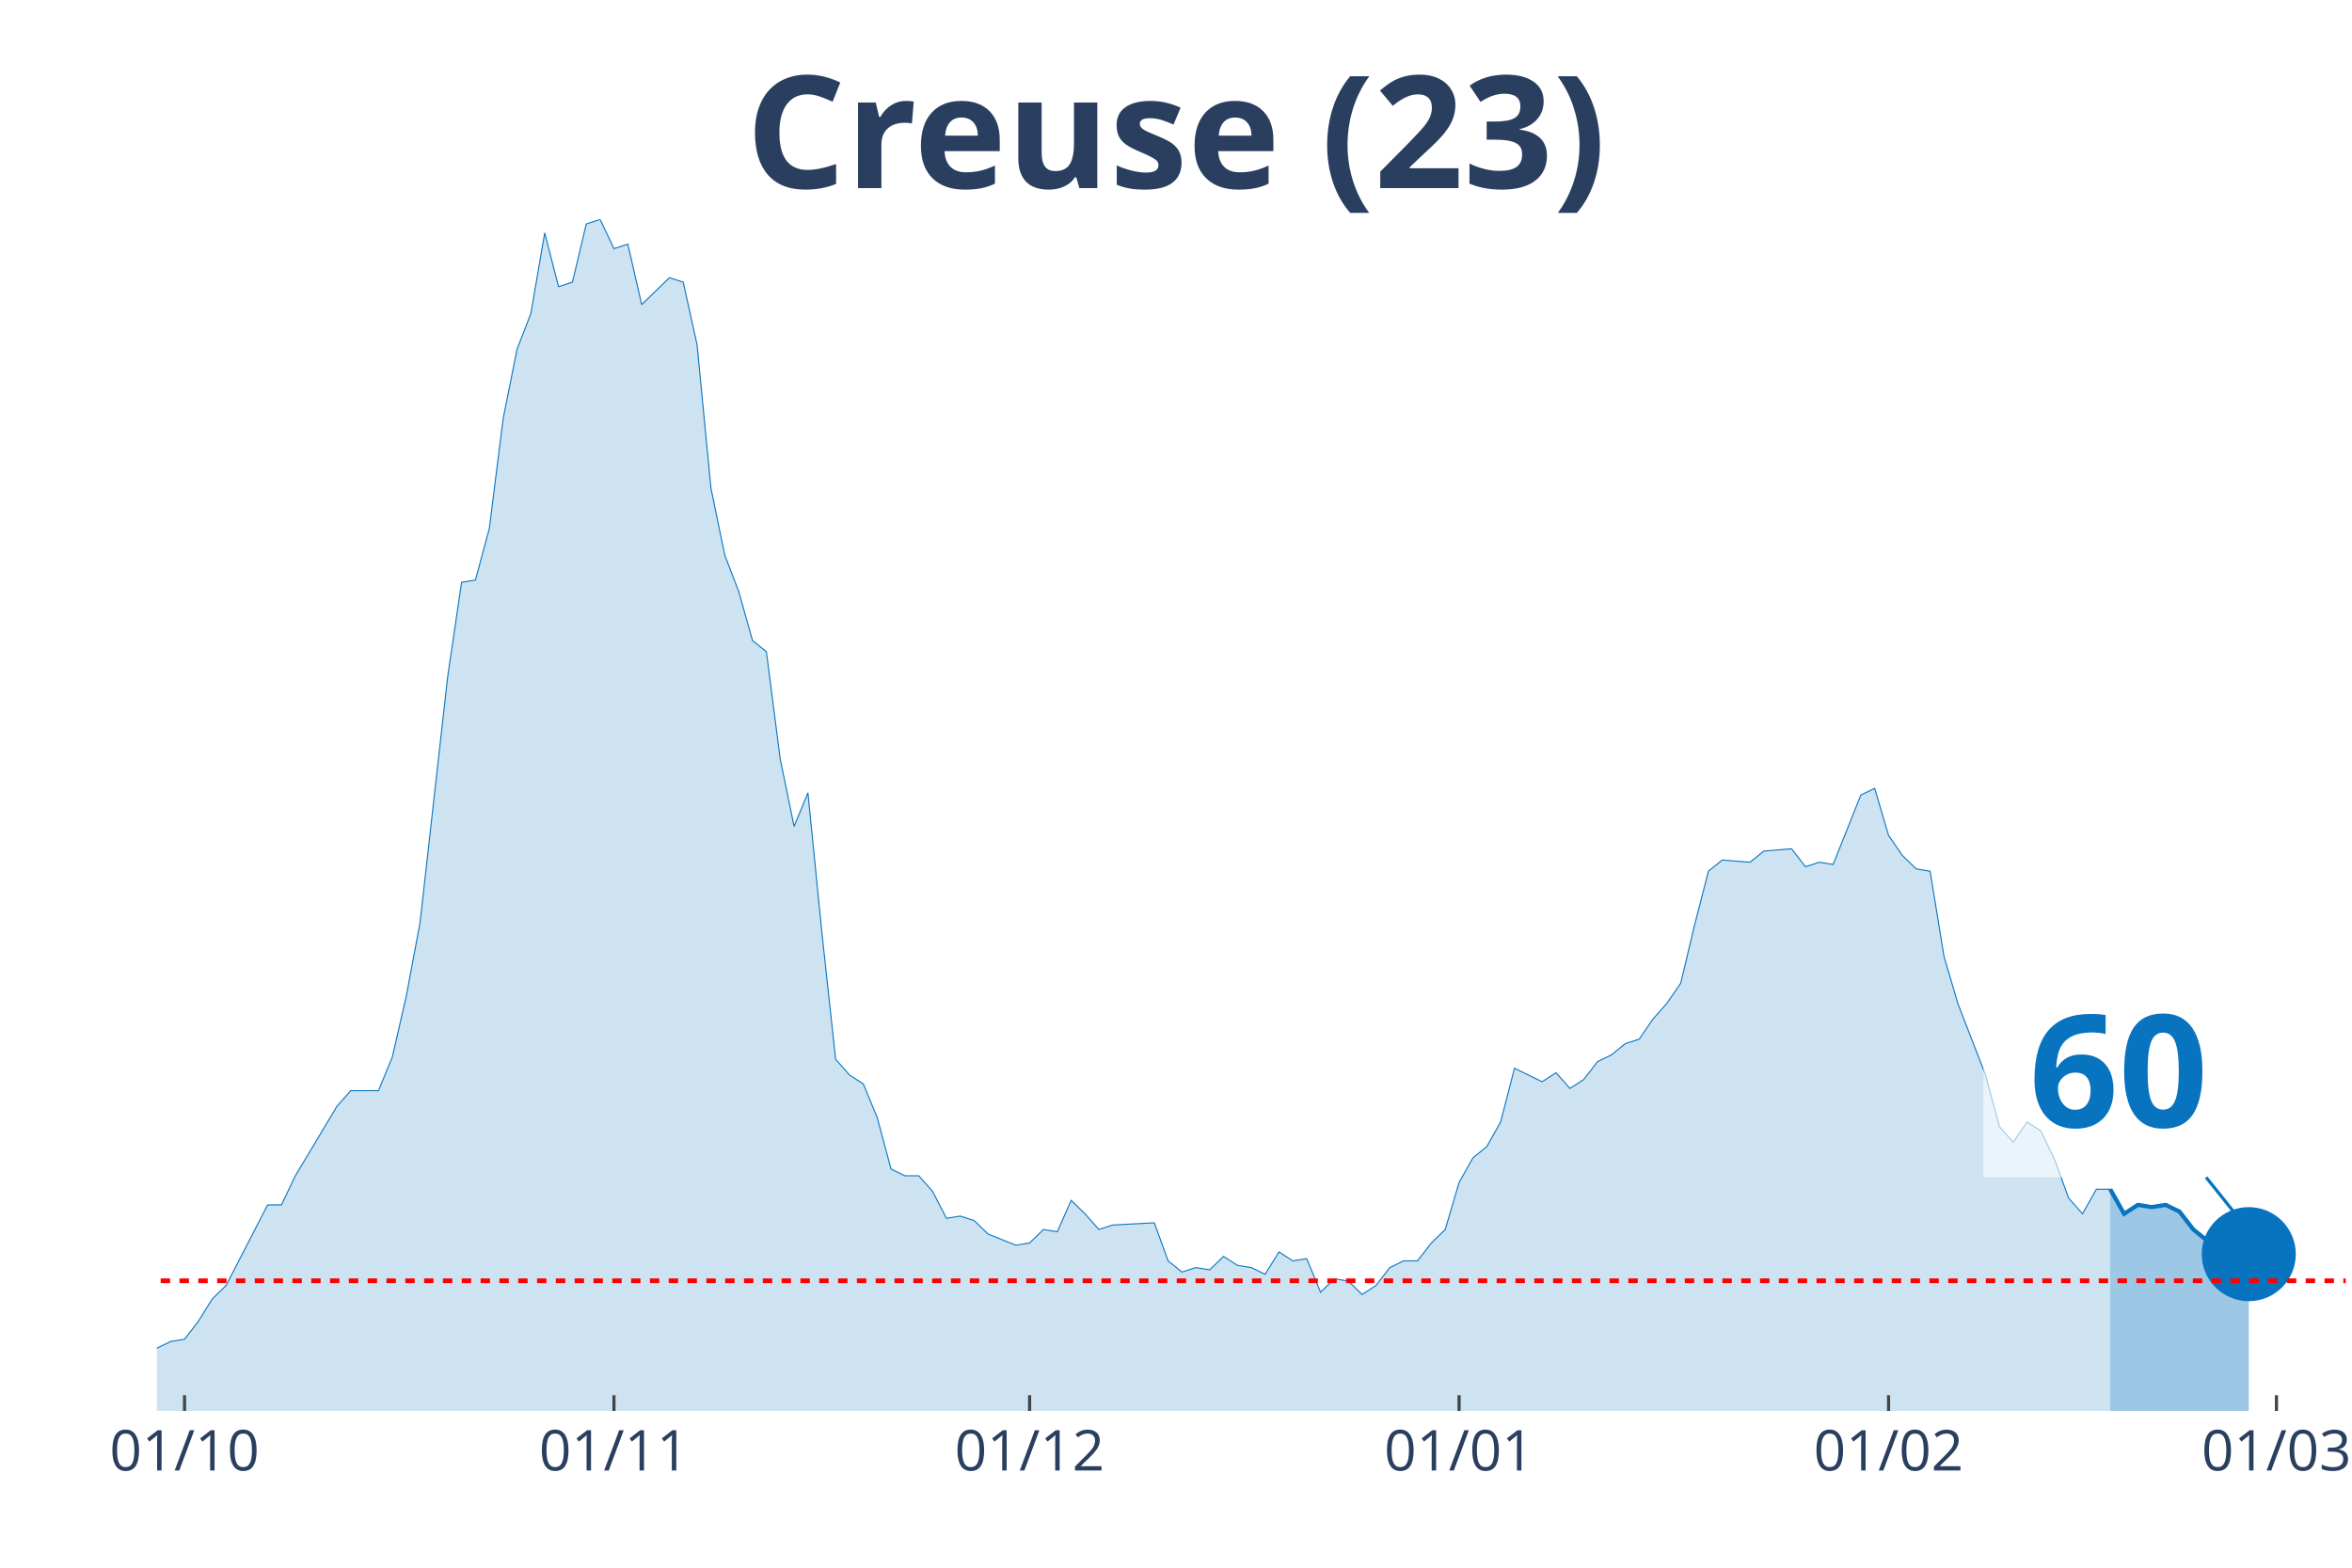
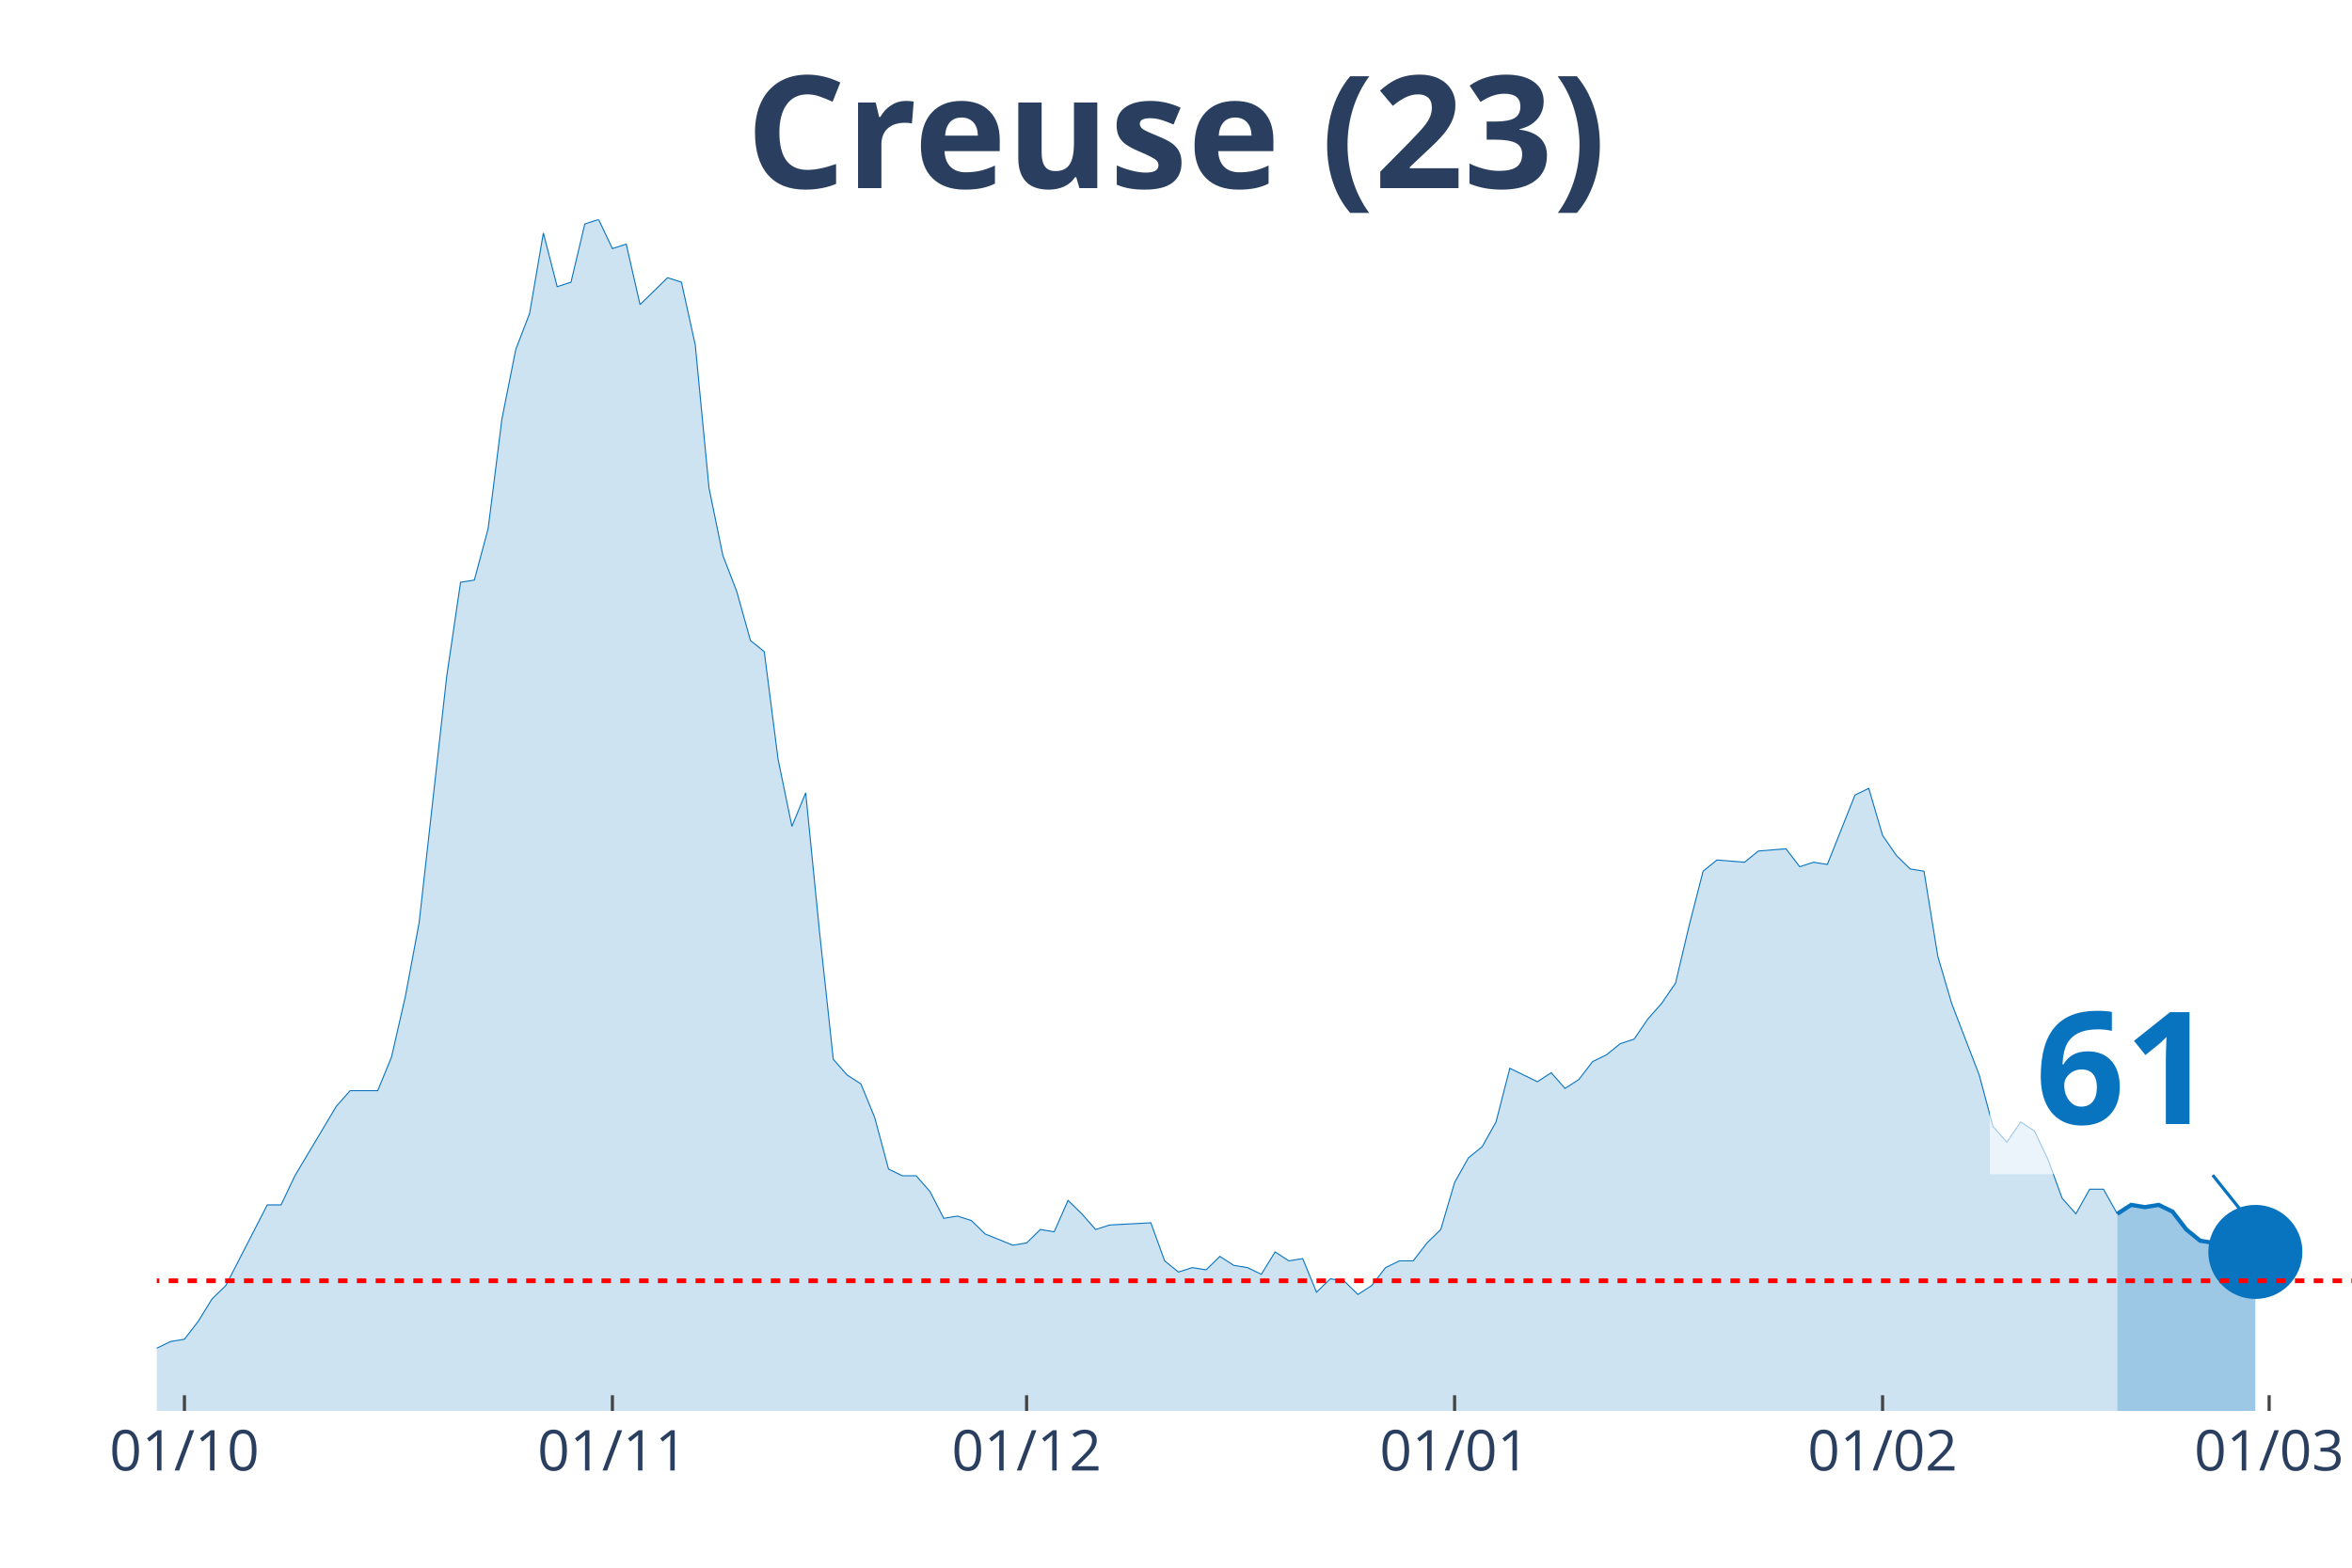
<svg xmlns="http://www.w3.org/2000/svg" class="main-svg" width="1125" height="750" style="" viewBox="0 0 750 500">
  <rect x="0" y="0" width="750" height="500" style="fill: rgb(0, 0, 0); fill-opacity: 0;" />
-   <defs id="defs-700d96">
+   <defs id="defs-c77acd">
    <g class="clips">
-       <clipPath id="clip700d96xyplot" class="plotclip">
-         <rect width="698" height="380" />
+       <clipPath id="clipc77acdxyplot" class="plotclip">
+         <rect width="700" height="380" />
      </clipPath>
-       <clipPath class="axesclip" id="clip700d96x">
-         <rect x="50" y="0" width="698" height="500" />
+       <clipPath class="axesclip" id="clipc77acdx">
+         <rect x="50" y="0" width="700" height="500" />
      </clipPath>
-       <clipPath class="axesclip" id="clip700d96y">
+       <clipPath class="axesclip" id="clipc77acdy">
        <rect x="0" y="70" width="750" height="380" />
      </clipPath>
-       <clipPath class="axesclip" id="clip700d96xy">
-         <rect x="50" y="70" width="698" height="380" />
+       <clipPath class="axesclip" id="clipc77acdxy">
+         <rect x="50" y="70" width="700" height="380" />
      </clipPath>
    </g>
    <g class="gradients" />
  </defs>
  <g class="bglayer">
-     <rect class="bg" x="50" y="70" width="698" height="380" style="fill: rgb(0, 0, 0); fill-opacity: 0; stroke-width: 0;" />
+     <rect class="bg" x="50" y="70" width="700" height="380" style="fill: rgb(0, 0, 0); fill-opacity: 0; stroke-width: 0;" />
  </g>
  <g class="layer-below">
    <g class="imagelayer" />
    <g class="shapelayer" />
  </g>
  <g class="cartesianlayer">
    <g class="subplot xy">
      <g class="layer-subplot">
        <g class="shapelayer" />
        <g class="imagelayer" />
      </g>
      <g class="gridlayer">
        <g class="x">
-           <path class="xgrid crisp" transform="translate(58.84,0)" d="M0,70v380" style="stroke: rgb(255, 255, 255); stroke-opacity: 1; stroke-width: 1px;" />
-           <path class="xgrid crisp" transform="translate(195.78,0)" d="M0,70v380" style="stroke: rgb(255, 255, 255); stroke-opacity: 1; stroke-width: 1px;" />
-           <path class="xgrid crisp" transform="translate(328.32,0)" d="M0,70v380" style="stroke: rgb(255, 255, 255); stroke-opacity: 1; stroke-width: 1px;" />
-           <path class="xgrid crisp" transform="translate(465.27,0)" d="M0,70v380" style="stroke: rgb(255, 255, 255); stroke-opacity: 1; stroke-width: 1px;" />
-           <path class="xgrid crisp" transform="translate(602.22,0)" d="M0,70v380" style="stroke: rgb(255, 255, 255); stroke-opacity: 1; stroke-width: 1px;" />
-           <path class="xgrid crisp" transform="translate(725.91,0)" d="M0,70v380" style="stroke: rgb(255, 255, 255); stroke-opacity: 1; stroke-width: 1px;" />
+           <path class="xgrid crisp" transform="translate(58.81,0)" d="M0,70v380" style="stroke: rgb(255, 255, 255); stroke-opacity: 1; stroke-width: 1px;" />
+           <path class="xgrid crisp" transform="translate(195.28,0)" d="M0,70v380" style="stroke: rgb(255, 255, 255); stroke-opacity: 1; stroke-width: 1px;" />
+           <path class="xgrid crisp" transform="translate(327.36,0)" d="M0,70v380" style="stroke: rgb(255, 255, 255); stroke-opacity: 1; stroke-width: 1px;" />
+           <path class="xgrid crisp" transform="translate(463.84,0)" d="M0,70v380" style="stroke: rgb(255, 255, 255); stroke-opacity: 1; stroke-width: 1px;" />
+           <path class="xgrid crisp" transform="translate(600.31,0)" d="M0,70v380" style="stroke: rgb(255, 255, 255); stroke-opacity: 1; stroke-width: 1px;" />
+           <path class="xgrid crisp" transform="translate(723.58,0)" d="M0,70v380" style="stroke: rgb(255, 255, 255); stroke-opacity: 1; stroke-width: 1px;" />
        </g>
        <g class="y" />
      </g>
      <g class="zerolinelayer" />
      <path class="xlines-below" />
      <path class="ylines-below" />
      <g class="overlines-below" />
      <g class="xaxislayer-below" />
      <g class="yaxislayer-below" />
      <g class="overaxes-below" />
-       <g class="plot" transform="translate(50, 70)" clip-path="url('#clip700d96xyplot')">
+       <g class="plot" transform="translate(50, 70)" clip-path="url('#clipc77acdxyplot')">
        <g class="scatterlayer mlayer">
-           <g class="trace scatter tracecd502f" style="stroke-miterlimit: 2;">
+           <g class="trace scatter trace08e32d" style="stroke-miterlimit: 2;">
            <g class="fills">
              <g>
-                 <path class="js-fill" d="M622.9,380L-600.81,380L-600.81,376.43L-556.63,367.14L-552.22,368.57L-538.96,375L-534.54,377.14L-508.04,379.29L-503.62,379.29L-472.7,379.29L-468.28,380L-265.06,376.43L-260.65,375.71L-229.72,374.29L-225.3,367.86L-220.89,367.86L-216.47,362.14L-198.8,358.57L-194.38,362.14L-189.96,362.14L-185.54,368.57L-163.46,373.57L-159.04,372.14L-136.95,372.14L-132.53,375.71L-128.11,377.86L-123.7,374.29L-114.86,372.86L-110.44,368.57L-106.03,369.29L-101.61,367.86L-97.19,365.71L-92.77,367.86L-83.94,369.29L-79.52,372.86L-75.1,367.86L-70.68,368.57L-48.59,364.29L-44.18,367.86L-39.76,365.71L-35.34,368.57L-22.09,366.43L-17.67,363.57L-8.84,363.57L-4.42,360L0,360L4.42,357.86L8.84,357.14L13.25,351.43L17.67,344.29L22.09,340L30.92,322.86L35.34,314.29L39.76,314.29L44.18,305L57.43,282.86L61.85,277.86L70.68,277.86L75.1,267.14L79.52,247.86L83.94,224.29L92.77,145.71L97.19,115.71L101.61,115L106.03,98.57L110.44,63.57L114.86,41.43L119.28,30L123.7,4.29L128.11,21.43L132.53,20L136.95,1.43L141.37,0L145.78,9.29L150.2,7.86L154.62,27.14L159.04,22.86L163.46,18.57L167.87,20L172.29,40L176.71,85.71L181.13,107.14L185.54,118.57L189.96,134.29L194.38,137.86L198.8,172.14L203.22,193.57L207.63,182.86L212.05,227.14L216.47,267.86L220.89,272.86L225.3,275.71L229.72,286.43L234.14,302.86L238.56,305L242.97,305L247.39,310L251.81,318.57L256.23,317.86L260.65,319.29L265.06,323.57L273.9,327.14L278.32,326.43L282.73,322.14L287.15,322.86L291.57,312.86L295.99,317.14L300.41,322.14L304.82,320.71L318.08,320L322.49,332.14L326.91,335.71L331.33,334.29L335.75,335L340.16,330.71L344.58,333.57L349,334.29L353.42,336.43L357.84,329.29L362.25,332.14L366.67,331.43L371.09,342.14L375.51,337.86L379.92,338.57L384.34,342.86L388.76,340L393.18,334.29L397.59,332.14L402.01,332.14L406.43,326.43L410.85,322.14L415.27,307.14L419.68,299.29L424.1,295.71L428.52,287.86L432.94,270.71L437.35,272.86L441.77,275L446.19,272.14L450.61,277.14L455.03,274.29L459.44,268.57L463.86,266.43L468.28,262.86L472.7,261.43L477.11,255L481.53,250L485.95,243.57L490.37,225L494.78,207.86L499.2,204.29L508.04,205L512.46,201.43L521.29,200.71L525.71,206.43L530.13,205L534.54,205.71L543.38,183.57L547.8,181.43L552.22,196.43L556.63,202.86L561.05,207.14L565.47,207.86L569.89,235L574.3,250L583.14,272.86L587.56,289.29L591.97,294.29L596.39,287.86L600.81,290.71L605.23,300L609.65,312.14L614.06,317.14L618.48,309.29L622.9,309.29" style="fill: rgb(8, 115, 191); fill-opacity: 0.2; stroke-width: 0;" />
+                 <path class="js-fill" d="M625.16,380L-598.74,380L-598.74,376.43L-554.72,367.14L-550.31,368.57L-537.11,375L-532.7,377.14L-506.29,379.29L-501.89,379.29L-471.07,379.29L-466.67,380L-264.15,376.43L-259.75,375.71L-228.93,374.29L-224.53,367.86L-220.13,367.86L-215.72,362.14L-198.11,358.57L-193.71,362.14L-189.31,362.14L-184.91,368.57L-162.89,373.57L-158.49,372.14L-136.48,372.14L-132.08,375.71L-127.67,377.86L-123.27,374.29L-114.47,372.86L-110.06,368.57L-105.66,369.29L-101.26,367.86L-96.86,365.71L-92.45,367.86L-83.65,369.29L-79.25,372.86L-74.84,367.86L-70.44,368.57L-48.43,364.29L-44.03,367.86L-39.62,365.71L-35.22,368.57L-22.01,366.43L-17.61,363.57L-8.81,363.57L-4.4,360L0,360L4.4,357.86L8.81,357.14L13.21,351.43L17.61,344.29L22.01,340L30.82,322.86L35.22,314.29L39.62,314.29L44.03,305L57.23,282.86L61.64,277.86L70.44,277.86L74.84,267.14L79.25,247.86L83.65,224.29L92.45,145.71L96.86,115.71L101.26,115L105.66,98.57L110.06,63.57L114.47,41.43L118.87,30L123.27,4.29L127.67,21.43L132.08,20L136.48,1.43L140.88,0L145.28,9.29L149.69,7.86L154.09,27.14L158.49,22.86L162.89,18.57L167.3,20L171.7,40L176.1,85.71L180.5,107.14L184.91,118.57L189.31,134.29L193.71,137.86L198.11,172.14L202.52,193.57L206.92,182.86L211.32,227.14L215.72,267.86L220.13,272.86L224.53,275.71L228.93,286.43L233.33,302.86L237.74,305L242.14,305L246.54,310L250.94,318.57L255.35,317.86L259.75,319.29L264.15,323.57L272.96,327.14L277.36,326.43L281.76,322.14L286.16,322.86L290.57,312.86L294.97,317.14L299.37,322.14L303.77,320.71L316.98,320L321.38,332.14L325.79,335.71L330.19,334.29L334.59,335L338.99,330.71L343.4,333.57L347.8,334.29L352.2,336.43L356.6,329.29L361.01,332.14L365.41,331.43L369.81,342.14L374.21,337.86L378.62,338.57L383.02,342.86L387.42,340L391.82,334.29L396.23,332.14L400.63,332.14L405.03,326.43L409.43,322.14L413.84,307.14L418.24,299.29L422.64,295.71L427.04,287.86L431.45,270.71L435.85,272.86L440.25,275L444.65,272.14L449.06,277.14L453.46,274.29L457.86,268.57L462.26,266.43L466.67,262.86L471.07,261.43L475.47,255L479.87,250L484.28,243.57L488.68,225L493.08,207.86L497.48,204.29L506.29,205L510.69,201.43L519.5,200.71L523.9,206.43L528.3,205L532.7,205.71L541.51,183.57L545.91,181.43L550.31,196.43L554.72,202.86L559.12,207.14L563.52,207.86L567.92,235L572.33,250L581.13,272.86L585.53,289.29L589.94,294.29L594.34,287.86L598.74,290.71L603.14,300L607.55,312.14L611.95,317.14L616.35,309.29L620.75,309.29L625.16,317.14" style="fill: rgb(8, 115, 191); fill-opacity: 0.2; stroke-width: 0;" />
              </g>
            </g>
            <g class="errorbars" />
            <g class="lines">
-               <path class="js-line" d="M-600.81,376.43L-556.63,367.14L-552.22,368.57L-538.96,375L-534.54,377.14L-508.04,379.29L-503.62,379.29L-472.7,379.29L-468.28,380L-265.06,376.43L-260.65,375.71L-229.72,374.29L-225.3,367.86L-220.89,367.86L-216.47,362.14L-198.8,358.57L-194.38,362.14L-189.96,362.14L-185.54,368.57L-163.46,373.57L-159.04,372.14L-136.95,372.14L-132.53,375.71L-128.11,377.86L-123.7,374.29L-114.86,372.86L-110.44,368.57L-106.03,369.29L-101.61,367.86L-97.19,365.71L-92.77,367.86L-83.94,369.29L-79.52,372.86L-75.1,367.86L-70.68,368.57L-48.59,364.29L-44.18,367.86L-39.76,365.71L-35.34,368.57L-22.09,366.43L-17.67,363.57L-8.84,363.57L-4.42,360L0,360L4.42,357.86L8.84,357.14L13.25,351.43L17.67,344.29L22.09,340L30.92,322.86L35.34,314.29L39.76,314.29L44.18,305L57.43,282.86L61.85,277.86L70.68,277.86L75.1,267.14L79.52,247.86L83.94,224.29L92.77,145.71L97.19,115.71L101.61,115L106.03,98.57L110.44,63.57L114.86,41.43L119.28,30L123.7,4.29L128.11,21.43L132.53,20L136.95,1.43L141.37,0L145.78,9.29L150.2,7.86L154.62,27.14L159.04,22.86L163.46,18.57L167.87,20L172.29,40L176.71,85.71L181.13,107.14L185.54,118.57L189.96,134.29L194.38,137.86L198.8,172.14L203.22,193.57L207.63,182.86L212.05,227.14L216.47,267.86L220.89,272.86L225.3,275.71L229.72,286.43L234.14,302.86L238.56,305L242.97,305L247.39,310L251.81,318.57L256.23,317.86L260.65,319.29L265.06,323.57L273.9,327.14L278.32,326.43L282.73,322.14L287.15,322.86L291.57,312.86L295.99,317.14L300.41,322.14L304.82,320.71L318.08,320L322.49,332.14L326.91,335.71L331.33,334.29L335.75,335L340.16,330.71L344.58,333.57L349,334.29L353.42,336.43L357.84,329.29L362.25,332.14L366.67,331.43L371.09,342.14L375.51,337.86L379.92,338.57L384.34,342.86L388.76,340L393.18,334.29L397.59,332.14L402.01,332.14L406.43,326.43L410.85,322.14L415.27,307.14L419.68,299.29L424.1,295.71L428.52,287.86L432.94,270.71L437.35,272.86L441.77,275L446.19,272.14L450.61,277.14L455.03,274.29L459.44,268.57L463.86,266.43L468.28,262.86L472.7,261.43L477.11,255L481.53,250L485.95,243.57L490.37,225L494.78,207.86L499.2,204.29L508.04,205L512.46,201.43L521.29,200.71L525.71,206.43L530.13,205L534.54,205.71L543.38,183.57L547.8,181.43L552.22,196.43L556.63,202.86L561.05,207.14L565.47,207.86L569.89,235L574.3,250L583.14,272.86L587.56,289.29L591.97,294.29L596.39,287.86L600.81,290.71L605.23,300L609.65,312.14L614.06,317.14L618.48,309.29L622.9,309.29" style="vector-effect: non-scaling-stroke; fill: none; stroke: rgb(8, 115, 191); stroke-opacity: 1; stroke-width: 0.5px; opacity: 1;" />
+               <path class="js-line" d="M-598.74,376.43L-554.72,367.14L-550.31,368.57L-537.11,375L-532.7,377.14L-506.29,379.29L-501.89,379.29L-471.07,379.29L-466.67,380L-264.15,376.43L-259.75,375.71L-228.93,374.29L-224.53,367.86L-220.13,367.86L-215.72,362.14L-198.11,358.57L-193.71,362.14L-189.31,362.14L-184.91,368.57L-162.89,373.57L-158.49,372.14L-136.48,372.14L-132.08,375.71L-127.67,377.86L-123.27,374.29L-114.47,372.86L-110.06,368.57L-105.66,369.29L-101.26,367.86L-96.86,365.71L-92.45,367.86L-83.65,369.29L-79.25,372.86L-74.84,367.86L-70.44,368.57L-48.43,364.29L-44.03,367.86L-39.62,365.71L-35.22,368.57L-22.01,366.43L-17.61,363.57L-8.81,363.57L-4.4,360L0,360L4.4,357.86L8.81,357.14L13.21,351.43L17.61,344.29L22.01,340L30.82,322.86L35.22,314.29L39.62,314.29L44.03,305L57.23,282.86L61.64,277.86L70.44,277.86L74.84,267.14L79.25,247.86L83.65,224.29L92.45,145.71L96.86,115.71L101.26,115L105.66,98.57L110.06,63.57L114.47,41.43L118.87,30L123.27,4.29L127.67,21.43L132.08,20L136.48,1.43L140.88,0L145.28,9.29L149.69,7.86L154.09,27.14L158.49,22.86L162.89,18.57L167.3,20L171.7,40L176.1,85.71L180.5,107.14L184.91,118.57L189.31,134.29L193.71,137.86L198.11,172.14L202.52,193.57L206.92,182.86L211.32,227.14L215.72,267.86L220.13,272.86L224.53,275.71L228.93,286.43L233.33,302.86L237.74,305L242.14,305L246.54,310L250.94,318.57L255.35,317.86L259.75,319.29L264.15,323.57L272.96,327.14L277.36,326.43L281.76,322.14L286.16,322.86L290.57,312.86L294.97,317.14L299.37,322.14L303.77,320.71L316.98,320L321.38,332.14L325.79,335.71L330.19,334.29L334.59,335L338.99,330.71L343.4,333.57L347.8,334.29L352.2,336.43L356.6,329.29L361.01,332.14L365.41,331.43L369.81,342.14L374.21,337.86L378.62,338.57L383.02,342.86L387.42,340L391.82,334.29L396.23,332.14L400.63,332.14L405.03,326.43L409.43,322.14L413.84,307.14L418.24,299.29L422.64,295.71L427.04,287.86L431.45,270.71L435.85,272.86L440.25,275L444.65,272.14L449.06,277.14L453.46,274.29L457.86,268.57L462.26,266.43L466.67,262.86L471.07,261.43L475.47,255L479.87,250L484.28,243.57L488.68,225L493.08,207.86L497.48,204.29L506.29,205L510.69,201.43L519.5,200.71L523.9,206.43L528.3,205L532.7,205.71L541.51,183.57L545.91,181.43L550.31,196.43L554.72,202.86L559.12,207.14L563.52,207.86L567.92,235L572.33,250L581.13,272.86L585.53,289.29L589.94,294.29L594.34,287.86L598.74,290.71L603.14,300L607.55,312.14L611.95,317.14L616.35,309.29L620.75,309.29L625.16,317.14" style="vector-effect: non-scaling-stroke; fill: none; stroke: rgb(8, 115, 191); stroke-opacity: 1; stroke-width: 0.5px; opacity: 1;" />
            </g>
            <g class="points" />
            <g class="text" />
          </g>
-           <g class="trace scatter trace7cf170" style="stroke-miterlimit: 2;">
+           <g class="trace scatter trace0ab623" style="stroke-miterlimit: 2;">
            <g class="fills">
              <g>
-                 <path class="js-fill" d="M667.08,380L622.9,380L622.9,309.29L627.32,317.14L631.73,314.29L636.15,315L640.57,314.29L644.99,316.43L649.41,322.14L653.82,325.71L658.24,326.43L662.66,330.71L667.08,330" style="fill: rgb(8, 115, 191); fill-opacity: 0.4; stroke-width: 0;" />
+                 <path class="js-fill" d="M669.18,380L625.16,380L625.16,317.14L629.56,314.29L633.96,315L638.36,314.29L642.77,316.43L647.17,322.14L651.57,325.71L655.97,326.43L660.38,330.71L669.18,329.29" style="fill: rgb(8, 115, 191); fill-opacity: 0.4; stroke-width: 0;" />
              </g>
            </g>
            <g class="errorbars" />
            <g class="lines">
-               <path class="js-line" d="M622.9,309.29L627.32,317.14L631.73,314.29L636.15,315L640.57,314.29L644.99,316.43L649.41,322.14L653.82,325.71L658.24,326.43L662.66,330.71L667.08,330" style="vector-effect: non-scaling-stroke; fill: none; stroke: rgb(8, 115, 191); stroke-opacity: 1; stroke-width: 2px; opacity: 1;" />
+               <path class="js-line" d="M625.16,317.14L629.56,314.29L633.96,315L638.36,314.29L642.77,316.43L647.17,322.14L651.57,325.71L655.97,326.43L660.38,330.71L669.18,329.29" style="vector-effect: non-scaling-stroke; fill: none; stroke: rgb(8, 115, 191); stroke-opacity: 1; stroke-width: 2px; opacity: 1;" />
            </g>
            <g class="points" />
            <g class="text" />
          </g>
-           <g class="trace scatter traceca4b78" style="stroke-miterlimit: 2; opacity: 1;">
+           <g class="trace scatter trace7812df" style="stroke-miterlimit: 2; opacity: 1;">
            <g class="fills" />
            <g class="errorbars" />
            <g class="lines" />
            <g class="points">
-               <path class="point" transform="translate(667.08,330)" d="M15,0A15,15 0 1,1 0,-15A15,15 0 0,1 15,0Z" style="opacity: 1; stroke-width: 0px; fill: rgb(8, 115, 191); fill-opacity: 1;" />
+               <path class="point" transform="translate(669.18,329.29)" d="M15,0A15,15 0 1,1 0,-15A15,15 0 0,1 15,0Z" style="opacity: 1; stroke-width: 0px; fill: rgb(8, 115, 191); fill-opacity: 1;" />
            </g>
            <g class="text" />
          </g>
        </g>
      </g>
      <g class="overplot" />
      <path class="xlines-above crisp" style="fill: none; stroke-width: 1px; stroke: rgb(0, 0, 0); stroke-opacity: 0;" d="" />
      <path class="ylines-above crisp" style="fill: none;" d="M0,0" />
      <g class="overlines-above" />
      <g class="xaxislayer-above">
-         <path class="xtick ticks crisp" d="M0,450v-5" transform="translate(58.84,0)" style="stroke: rgb(68, 68, 68); stroke-opacity: 1; stroke-width: 1px;" />
-         <path class="xtick ticks crisp" d="M0,450v-5" transform="translate(195.78,0)" style="stroke: rgb(68, 68, 68); stroke-opacity: 1; stroke-width: 1px;" />
-         <path class="xtick ticks crisp" d="M0,450v-5" transform="translate(328.32,0)" style="stroke: rgb(68, 68, 68); stroke-opacity: 1; stroke-width: 1px;" />
-         <path class="xtick ticks crisp" d="M0,450v-5" transform="translate(465.27,0)" style="stroke: rgb(68, 68, 68); stroke-opacity: 1; stroke-width: 1px;" />
-         <path class="xtick ticks crisp" d="M0,450v-5" transform="translate(602.22,0)" style="stroke: rgb(68, 68, 68); stroke-opacity: 1; stroke-width: 1px;" />
-         <path class="xtick ticks crisp" d="M0,450v-5" transform="translate(725.91,0)" style="stroke: rgb(68, 68, 68); stroke-opacity: 1; stroke-width: 1px;" />
+         <path class="xtick ticks crisp" d="M0,450v-5" transform="translate(58.81,0)" style="stroke: rgb(68, 68, 68); stroke-opacity: 1; stroke-width: 1px;" />
+         <path class="xtick ticks crisp" d="M0,450v-5" transform="translate(195.28,0)" style="stroke: rgb(68, 68, 68); stroke-opacity: 1; stroke-width: 1px;" />
+         <path class="xtick ticks crisp" d="M0,450v-5" transform="translate(327.36,0)" style="stroke: rgb(68, 68, 68); stroke-opacity: 1; stroke-width: 1px;" />
+         <path class="xtick ticks crisp" d="M0,450v-5" transform="translate(463.84,0)" style="stroke: rgb(68, 68, 68); stroke-opacity: 1; stroke-width: 1px;" />
+         <path class="xtick ticks crisp" d="M0,450v-5" transform="translate(600.31,0)" style="stroke: rgb(68, 68, 68); stroke-opacity: 1; stroke-width: 1px;" />
+         <path class="xtick ticks crisp" d="M0,450v-5" transform="translate(723.58,0)" style="stroke: rgb(68, 68, 68); stroke-opacity: 1; stroke-width: 1px;" />
        <g class="xtick">
-           <text text-anchor="middle" x="0" y="469" transform="translate(58.84,0)" style="font-family: 'Open Sans', verdana, arial, sans-serif; font-size: 18px; fill: rgb(42, 63, 95); fill-opacity: 1; white-space: pre;">01/10</text>
+           <text text-anchor="middle" x="0" y="469" transform="translate(58.81,0)" style="font-family: 'Open Sans', verdana, arial, sans-serif; font-size: 18px; fill: rgb(42, 63, 95); fill-opacity: 1; white-space: pre;">01/10</text>
        </g>
        <g class="xtick">
-           <text text-anchor="middle" x="0" y="469" transform="translate(195.78,0)" style="font-family: 'Open Sans', verdana, arial, sans-serif; font-size: 18px; fill: rgb(42, 63, 95); fill-opacity: 1; white-space: pre;">01/11</text>
+           <text text-anchor="middle" x="0" y="469" transform="translate(195.28,0)" style="font-family: 'Open Sans', verdana, arial, sans-serif; font-size: 18px; fill: rgb(42, 63, 95); fill-opacity: 1; white-space: pre;">01/11</text>
        </g>
        <g class="xtick">
-           <text text-anchor="middle" x="0" y="469" transform="translate(328.32,0)" style="font-family: 'Open Sans', verdana, arial, sans-serif; font-size: 18px; fill: rgb(42, 63, 95); fill-opacity: 1; white-space: pre;">01/12</text>
+           <text text-anchor="middle" x="0" y="469" transform="translate(327.36,0)" style="font-family: 'Open Sans', verdana, arial, sans-serif; font-size: 18px; fill: rgb(42, 63, 95); fill-opacity: 1; white-space: pre;">01/12</text>
        </g>
        <g class="xtick">
-           <text text-anchor="middle" x="0" y="469" transform="translate(465.27,0)" style="font-family: 'Open Sans', verdana, arial, sans-serif; font-size: 18px; fill: rgb(42, 63, 95); fill-opacity: 1; white-space: pre;">01/01</text>
+           <text text-anchor="middle" x="0" y="469" transform="translate(463.84,0)" style="font-family: 'Open Sans', verdana, arial, sans-serif; font-size: 18px; fill: rgb(42, 63, 95); fill-opacity: 1; white-space: pre;">01/01</text>
        </g>
        <g class="xtick">
-           <text text-anchor="middle" x="0" y="469" transform="translate(602.22,0)" style="font-family: 'Open Sans', verdana, arial, sans-serif; font-size: 18px; fill: rgb(42, 63, 95); fill-opacity: 1; white-space: pre;">01/02</text>
+           <text text-anchor="middle" x="0" y="469" transform="translate(600.31,0)" style="font-family: 'Open Sans', verdana, arial, sans-serif; font-size: 18px; fill: rgb(42, 63, 95); fill-opacity: 1; white-space: pre;">01/02</text>
        </g>
        <g class="xtick">
-           <text text-anchor="middle" x="0" y="469" transform="translate(725.91,0)" style="font-family: 'Open Sans', verdana, arial, sans-serif; font-size: 18px; fill: rgb(42, 63, 95); fill-opacity: 1; white-space: pre;">01/03</text>
+           <text text-anchor="middle" x="0" y="469" transform="translate(723.58,0)" style="font-family: 'Open Sans', verdana, arial, sans-serif; font-size: 18px; fill: rgb(42, 63, 95); fill-opacity: 1; white-space: pre;">01/03</text>
        </g>
      </g>
      <g class="yaxislayer-above" />
      <g class="overaxes-above" />
    </g>
  </g>
  <g class="polarlayer" />
  <g class="ternarylayer" />
  <g class="geolayer" />
  <g class="funnelarealayer" />
  <g class="pielayer" />
  <g class="treemaplayer" />
  <g class="sunburstlayer" />
  <g class="glimages" />
-   <defs id="topdefs-700d96">
+   <defs id="topdefs-c77acd">
    <g class="clips" />
  </defs>
  <g class="layer-above">
    <g class="imagelayer" />
    <g class="shapelayer">
-       <path data-index="0" fill-rule="evenodd" d="M-2432.76,408.48L796.59,408.48" clip-path="url('#clip700d96xy')" style="opacity: 1; stroke: rgb(255, 0, 0); stroke-opacity: 1; fill: rgb(0, 0, 0); fill-opacity: 0; stroke-dasharray: 3px, 3px; stroke-width: 1.5px;" />
+       <path data-index="0" fill-rule="evenodd" d="M-2424.21,408.48L794.03,408.48" clip-path="url('#clipc77acdxy')" style="opacity: 1; stroke: rgb(255, 0, 0); stroke-opacity: 1; fill: rgb(0, 0, 0); fill-opacity: 0; stroke-dasharray: 3px, 3px; stroke-width: 1.5px;" />
    </g>
  </g>
  <g class="infolayer">
    <g class="g-gtitle">
      <text class="gtitle" x="375" y="25" text-anchor="middle" dy="0.7em" style="font-family: 'Open Sans', verdana, arial, sans-serif; font-size: 50px; fill: rgb(42, 63, 95); opacity: 1; font-weight: normal; white-space: pre;">
        <tspan style="font-weight:bold">Creuse (23)</tspan>
      </text>
    </g>
    <g class="g-xtitle" />
    <g class="annotation" data-index="0" style="opacity: 1;">
-       <g class="annotation-text-g" transform="rotate(0,675.08,340)">
-         <g class="cursor-pointer" transform="translate(632, 304)">
+       <g class="annotation-text-g" transform="rotate(0,677.18,339.29)">
+         <g class="cursor-pointer" transform="translate(634, 303)">
          <rect class="bg" x="0.5" y="0.5" width="86" height="71" style="stroke-width: 1px; stroke: rgb(0, 0, 0); stroke-opacity: 0; fill: rgb(255, 255, 255); fill-opacity: 0.6;" />
          <text class="annotation-text" text-anchor="middle" x="43.531" y="55.5" style="font-family: 'Open Sans', verdana, arial, sans-serif; font-size: 50px; fill: rgb(8, 115, 191); fill-opacity: 1; white-space: pre;">
-             <tspan style="font-weight:bold">60 </tspan>
+             <tspan style="font-weight:bold">61 </tspan>
          </text>
        </g>
      </g>
      <g class="annotation-arrow-g" style="opacity: 1;">
-         <path d="M703.48,375.5L715.08,390" style="stroke-width: 1px; stroke: rgb(8, 115, 191); stroke-opacity: 1; stroke-dasharray: 0px, 0px, 18.569px, 18.569px;" />
+         <path d="M705.58,374.79L717.18,389.29" style="stroke-width: 1px; stroke: rgb(8, 115, 191); stroke-opacity: 1; stroke-dasharray: 0px, 0px, 18.569px, 18.569px;" />
      </g>
    </g>
  </g>
</svg>
